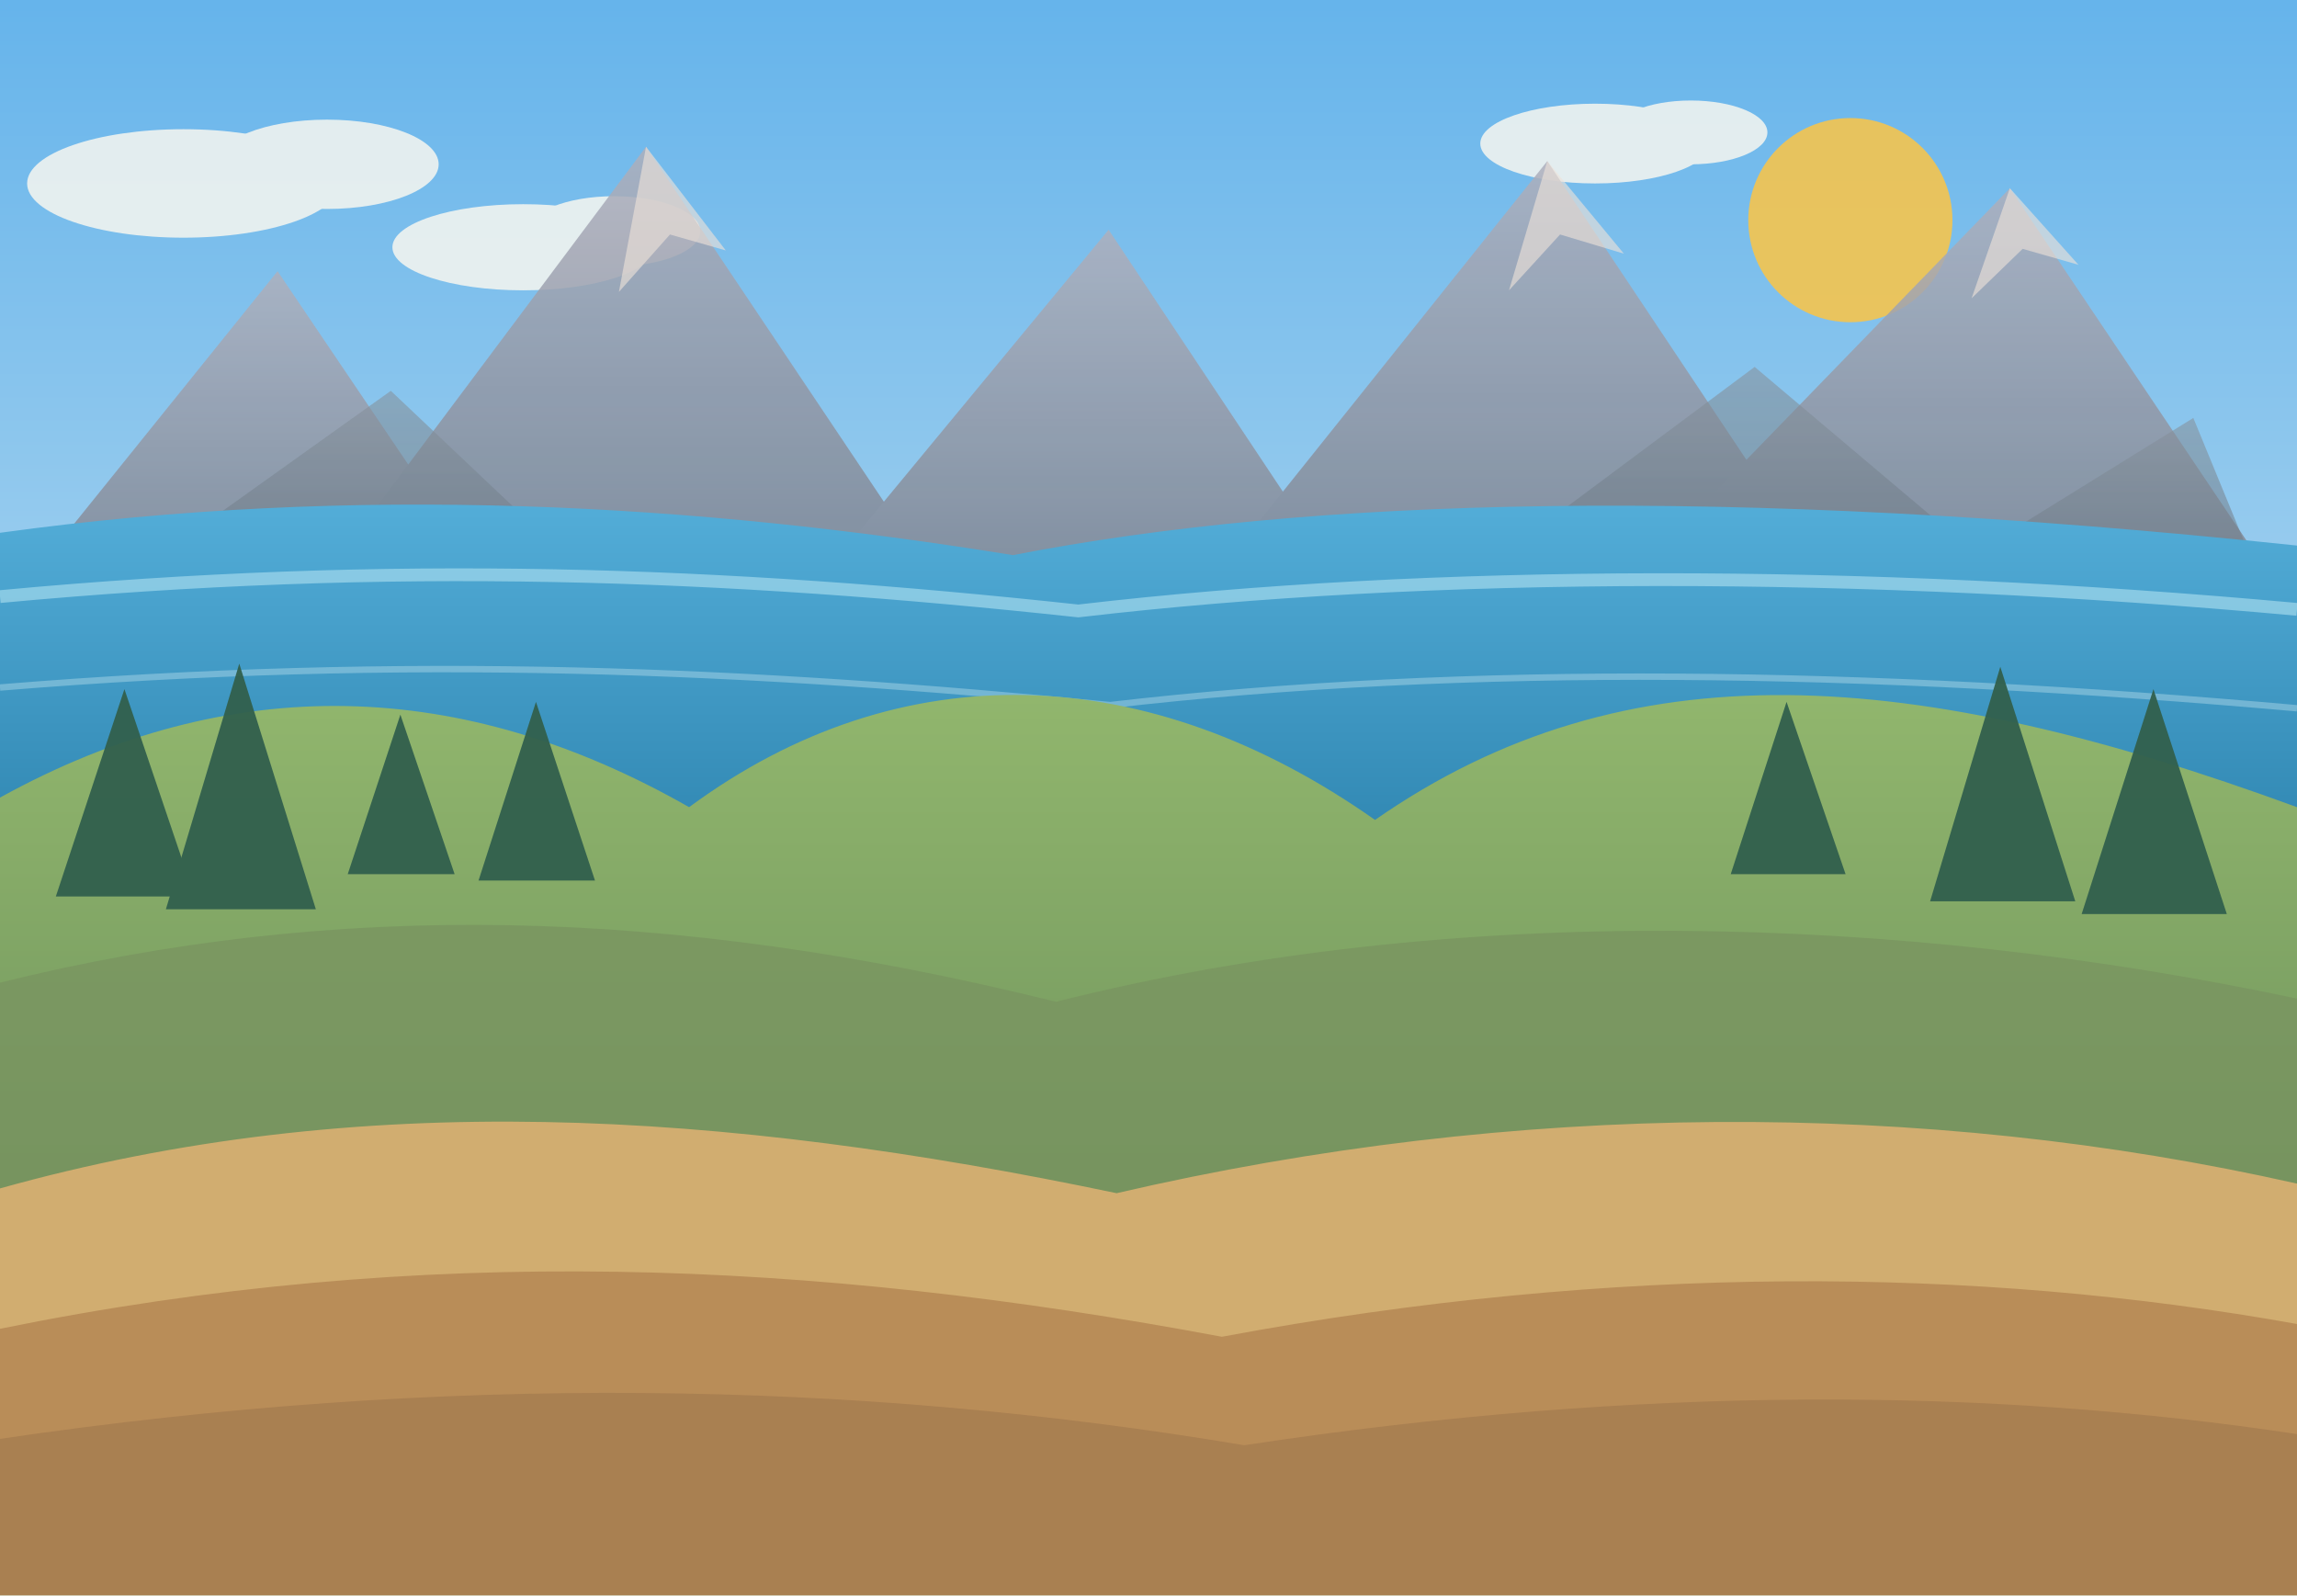
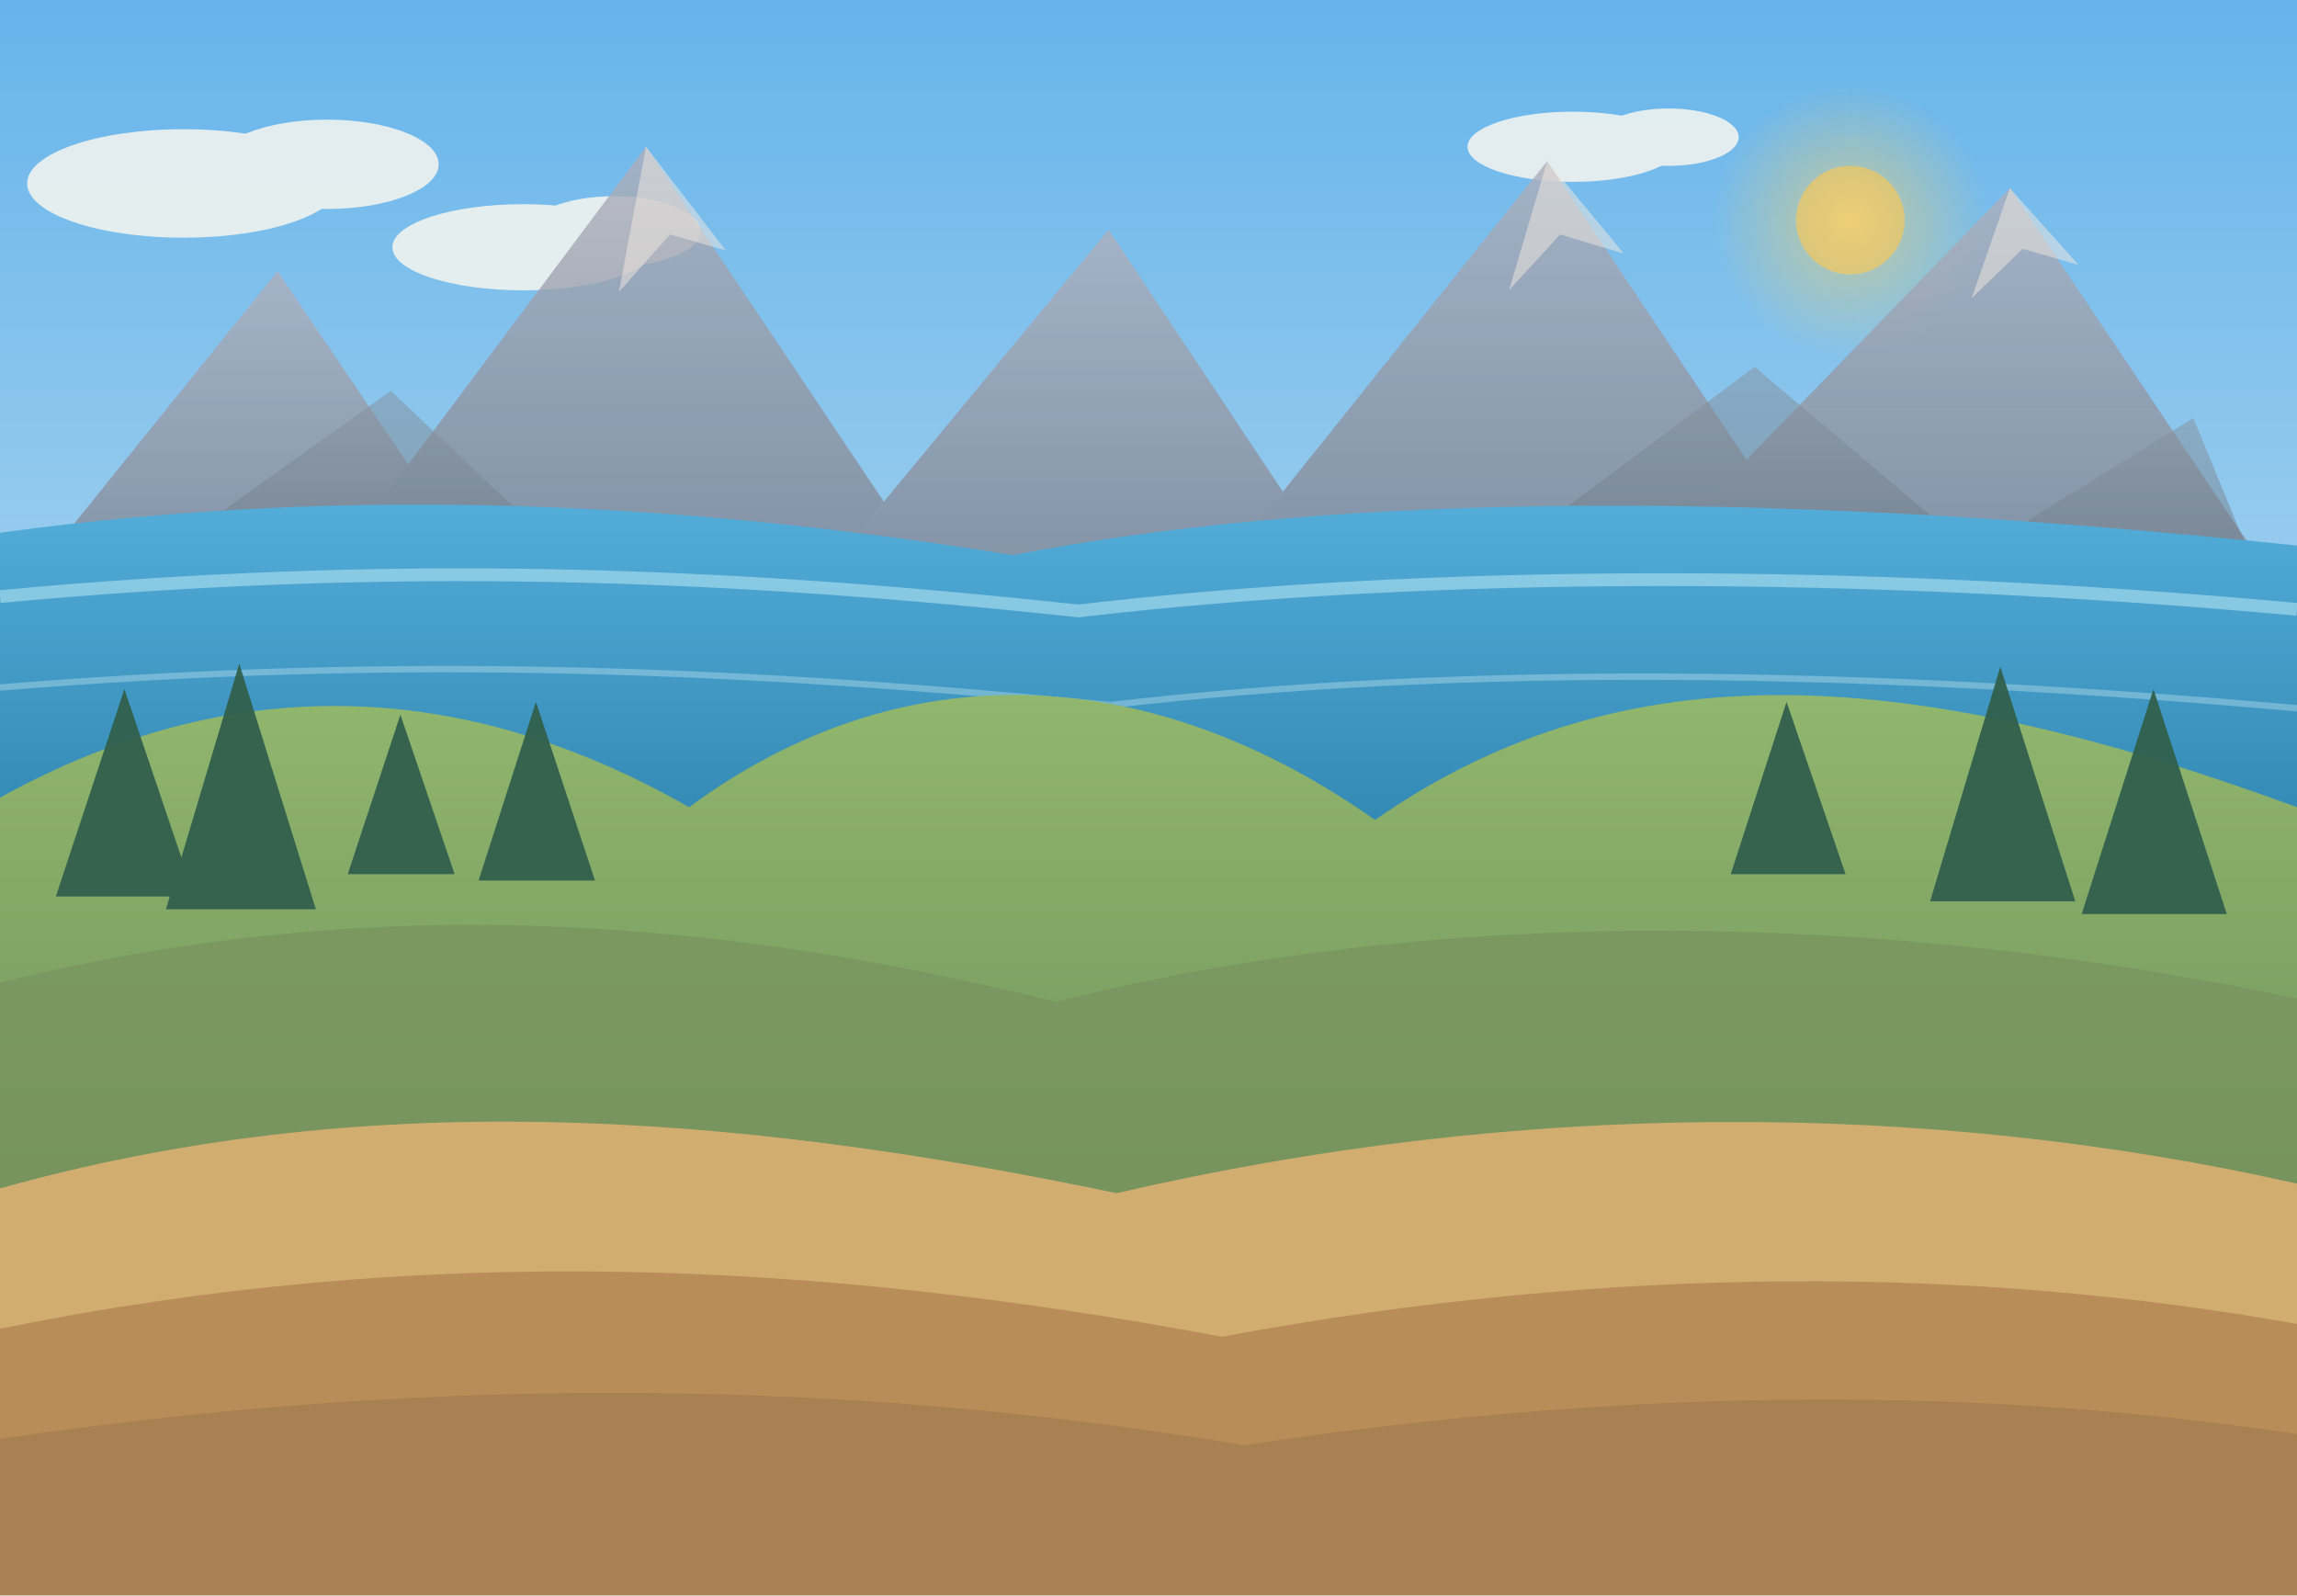
<svg xmlns="http://www.w3.org/2000/svg" viewBox="0 0 1440 1000">
  <defs>
    <linearGradient id="sky" x1="0" y1="0" x2="0" y2="1">
      <stop stop-color="#66b4eb" />
      <stop offset=".48" stop-color="#a9d4ef" />
      <stop offset="1" stop-color="#e7edf0" />
    </linearGradient>
    <linearGradient id="mountainFar" x1="0" y1="0" x2="0" y2="1">
      <stop stop-color="#aeb0bd" />
      <stop offset="1" stop-color="#78808f" />
    </linearGradient>
    <linearGradient id="mountainNear" x1="0" y1="0" x2="0" y2="1">
      <stop stop-color="#87929d" />
      <stop offset="1" stop-color="#596875" />
    </linearGradient>
    <linearGradient id="water" x1="0" y1="0" x2="0" y2="1">
      <stop stop-color="#53add8" />
      <stop offset="1" stop-color="#277da8" />
    </linearGradient>
    <linearGradient id="grass" x1="0" y1="0" x2="0" y2="1">
      <stop stop-color="#91b66d" />
      <stop offset="1" stop-color="#587c52" />
    </linearGradient>
+     <radialGradient id="sunGlow" cx="50%" cy="50%" r="50%">
+       <stop offset="0" stop-color="#ffeaa0" stop-opacity=".78" />
+       <stop offset=".42" stop-color="#f5cf64" stop-opacity=".34" />
+       <stop offset="1" stop-color="#f5cf64" stop-opacity="0" />
+     </radialGradient>
  </defs>
  <rect width="1440" height="1000" fill="url(#sky)" />
-   <circle cx="1160" cy="138" r="64" fill="#f4c44f" opacity=".9" />
+   <circle cx="1160" cy="138" r="86" fill="url(#sunGlow)" />
+   <circle cx="1160" cy="138" r="34" fill="#f4c85d" opacity=".68" />
  <g fill="#fffaf0" opacity=".8">
    <ellipse cx="115" cy="115" rx="98" ry="34" />
    <ellipse cx="205" cy="103" rx="70" ry="28" />
    <ellipse cx="328" cy="155" rx="82" ry="27" />
    <ellipse cx="385" cy="145" rx="54" ry="22" />
-     <ellipse cx="1000" cy="90" rx="72" ry="25" />
-     <ellipse cx="1060" cy="83" rx="48" ry="20" />
+     <ellipse cx="986" cy="92" rx="66" ry="22" />
+     <ellipse cx="1046" cy="86" rx="44" ry="18" />
  </g>
-   <g fill="url(#mountainFar)" opacity=".85">
+   <g fill="url(#mountainFar)" opacity=".8">
    <path d="M0 386 174 170 320 386Z" />
    <path d="M185 386 405 92 602 386Z" />
    <path d="M495 386 695 144 856 386Z" />
    <path d="M742 386 970 101 1160 386Z" />
    <path d="M1000 386 1260 118 1440 386Z" />
  </g>
-   <g fill="url(#mountainNear)" opacity=".58">
+   <g fill="url(#mountainNear)" opacity=".5">
    <path d="M0 420 245 245 430 420Z" />
    <path d="M845 420 1100 230 1325 420Z" />
    <path d="M1120 420 1375 262 1440 420Z" />
  </g>
-   <g fill="#ede2d9" opacity=".62">
+   <g fill="#f2e9df" opacity=".5">
    <path d="M405 92 455 157 420 147 388 183Z" />
    <path d="M970 101 1018 159 978 147 946 182Z" />
    <path d="M1260 118 1303 166 1268 156 1236 187Z" />
  </g>
  <path d="M0 334 C225 303 437 316 635 348 C820 312 1080 304 1440 342 V585 H0Z" fill="url(#water)" />
  <path d="M0 374 C246 351 454 359 676 383 C898 357 1167 357 1440 382" fill="none" stroke="#b9e7f4" stroke-width="8" opacity=".55" />
  <path d="M0 431 C255 410 472 420 696 442 C920 416 1170 420 1440 444" fill="none" stroke="#d5eff5" stroke-width="4" opacity=".34" />
  <path d="M0 500 C145 420 290 425 432 506 C565 408 720 414 862 514 C1020 404 1200 418 1440 506 V1000 H0Z" fill="url(#grass)" />
  <path d="M0 616 C210 564 420 568 662 628 C912 565 1190 573 1440 626 V1000 H0Z" fill="#78935f" opacity=".72" />
  <g fill="#315f4d" opacity=".95">
    <path d="M35 562 78 432l44 130Z" />
    <path d="M104 570 150 416l48 154Z" />
    <path d="M218 548 251 448l34 100Z" />
    <path d="M300 552 336 440l37 112Z" />
    <path d="M1085 548 1120 440l37 108Z" />
    <path d="M1210 565 1254 418l47 147Z" />
    <path d="M1305 573 1350 432l46 141Z" />
  </g>
  <path d="M0 745 C225 682 452 696 700 748 C950 690 1205 689 1440 742 V1000 H0Z" fill="#d1ad70" />
  <path d="M0 833 C265 779 510 790 766 838 C1012 792 1240 794 1440 830 V1000 H0Z" fill="#b98d58" />
  <path d="M0 902 C278 861 536 865 780 906 C1030 868 1248 870 1440 899 V1000 H0Z" fill="#9d744b" opacity=".55" />
</svg>
